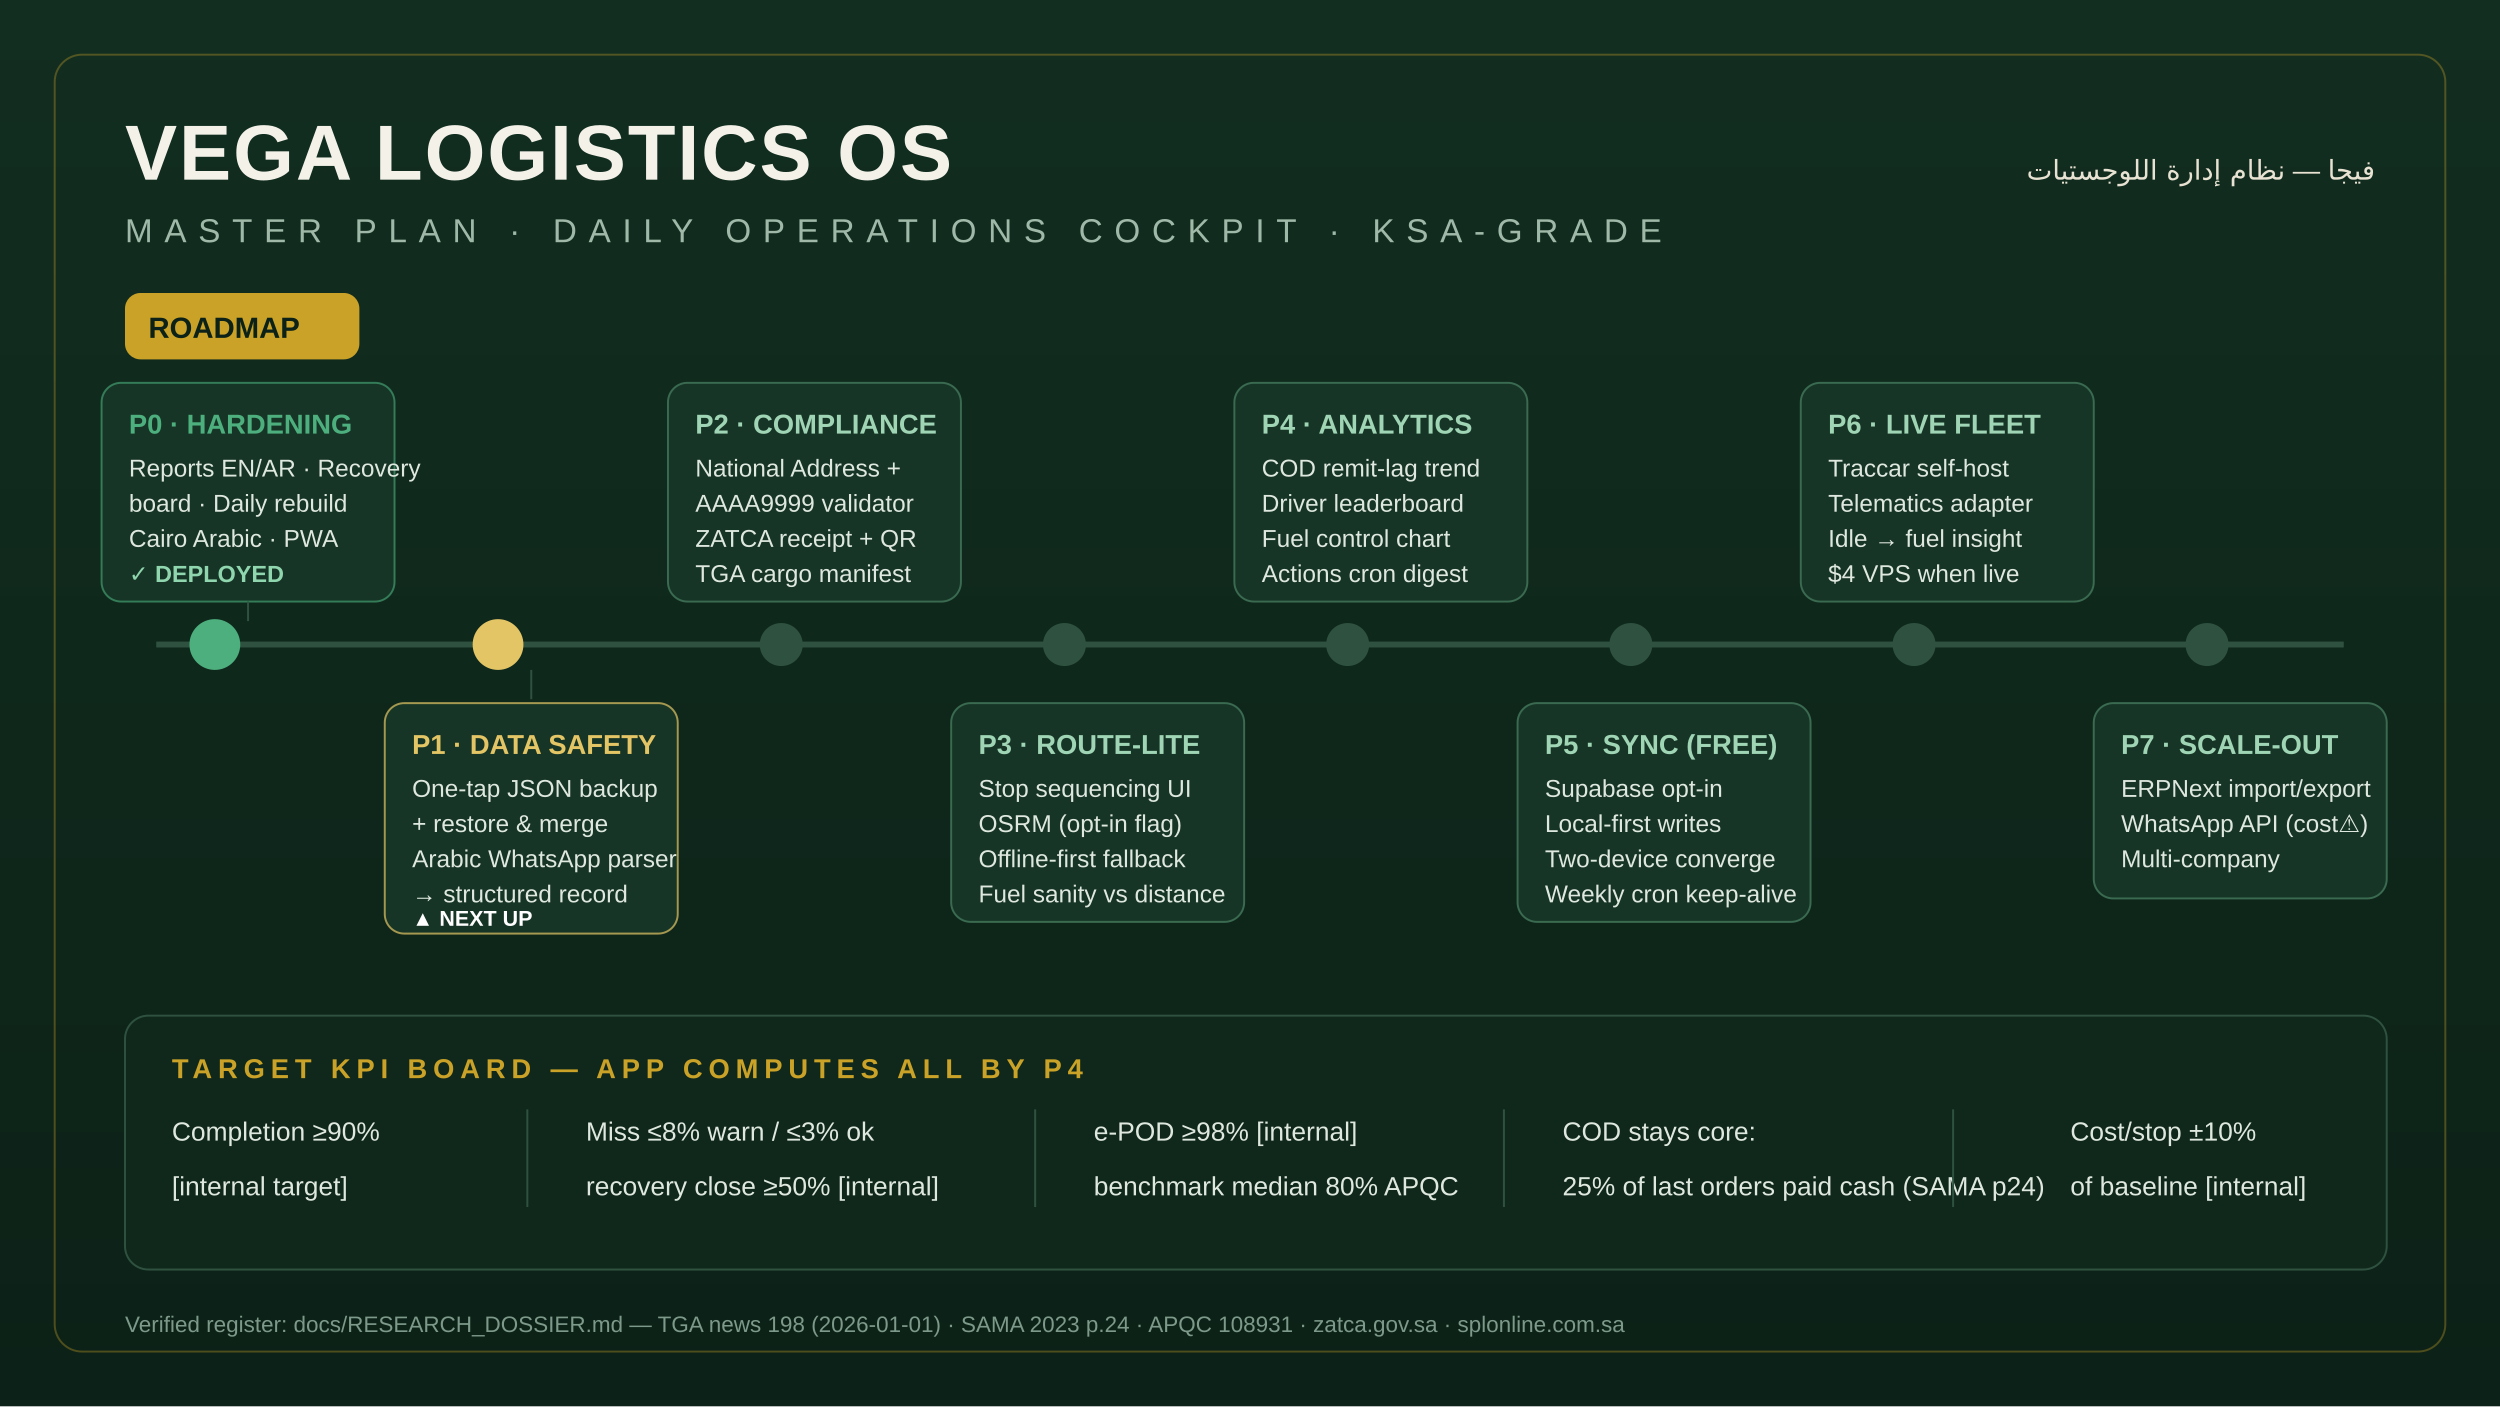
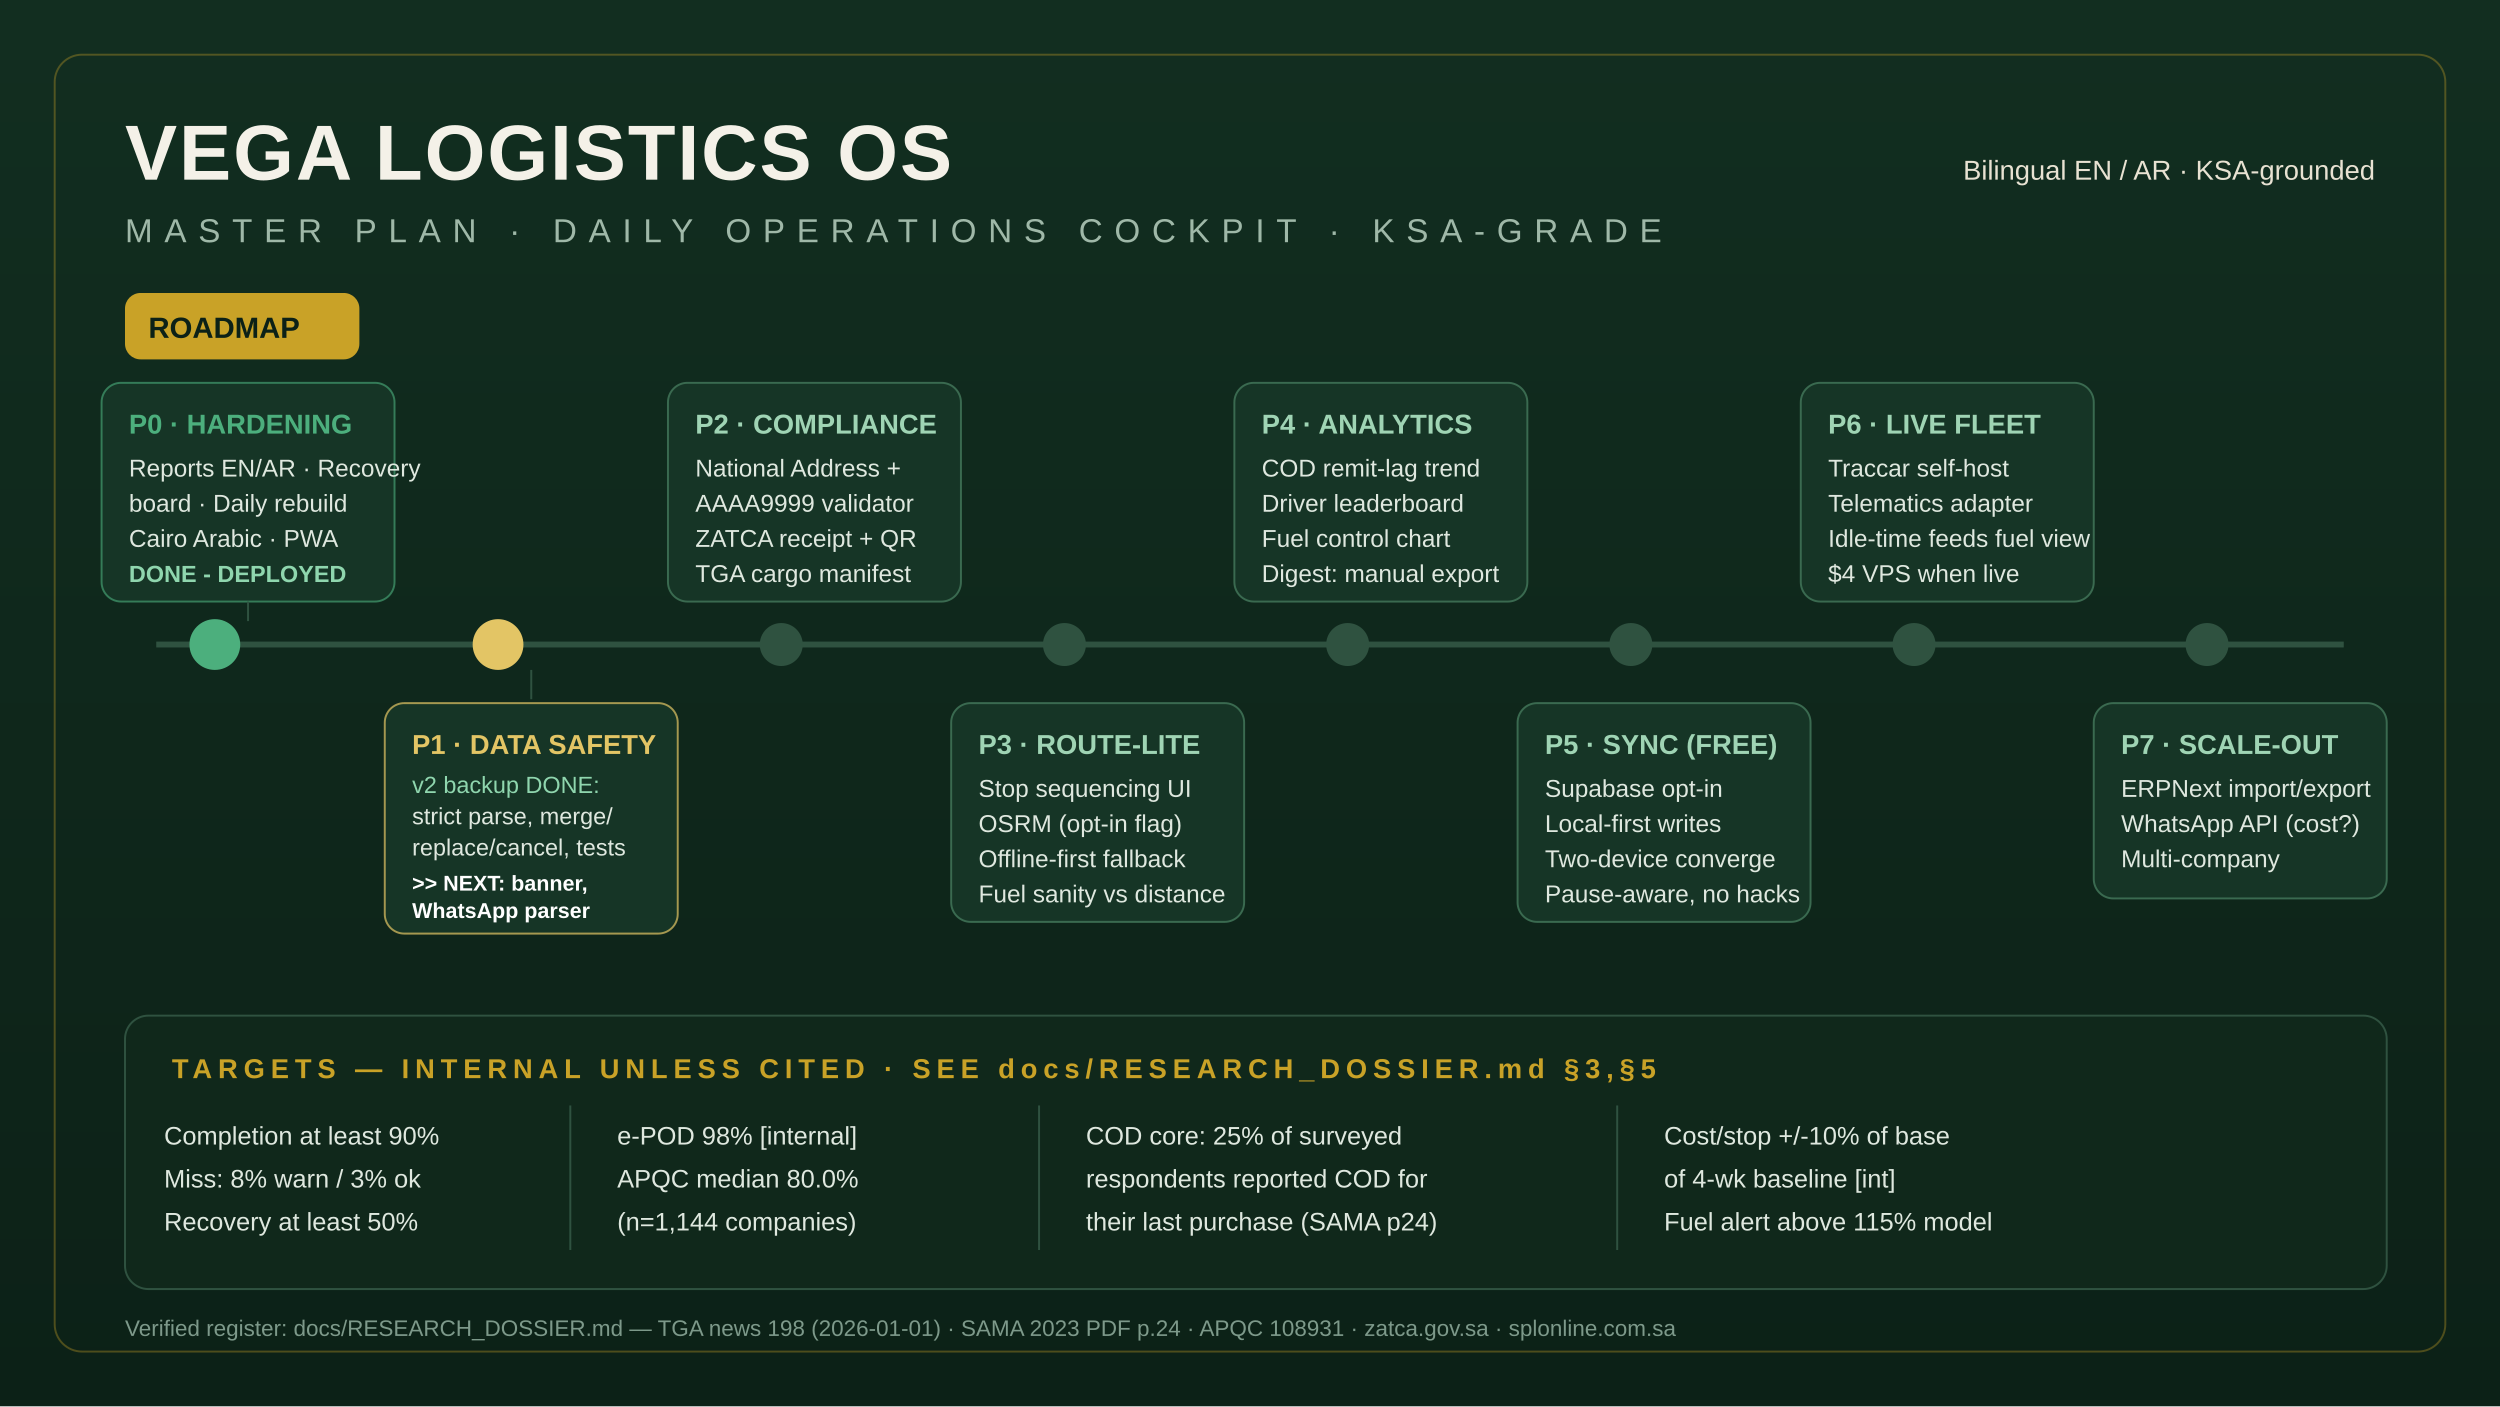
<svg xmlns="http://www.w3.org/2000/svg" viewBox="0 0 1280 720" font-family="Archivo, Arial, sans-serif">
  <defs>
    <linearGradient id="pine" x1="0" y1="0" x2="0" y2="1">
      <stop offset="0" stop-color="#122e20" />
      <stop offset="1" stop-color="#0c2117" />
    </linearGradient>
    <linearGradient id="gold" x1="0" y1="0" x2="1" y2="0">
      <stop offset="0" stop-color="#c9a227" />
      <stop offset="1" stop-color="#e3c565" />
    </linearGradient>
  </defs>
  <rect width="1280" height="720" fill="url(#pine)" />
  <rect x="28" y="28" width="1224" height="664" fill="none" stroke="#c9a227" stroke-opacity=".35" rx="14" />
  <text x="64" y="92" fill="#f4f1e8" font-size="40" font-weight="800" letter-spacing="1">VEGA LOGISTICS OS</text>
  <text x="64" y="124" fill="#9fb8a8" font-size="17" letter-spacing="6">MASTER PLAN · DAILY OPERATIONS COCKPIT · KSA-GRADE</text>
  <rect x="64" y="150" width="120" height="34" rx="8" fill="#c9a227" />
  <text x="76" y="173" fill="#0c2117" font-size="15" font-weight="700">ROADMAP</text>
-   <text x="1216" y="92" text-anchor="end" fill="#e8e2d2" font-size="14">فيجا — نظام إدارة اللوجستيات</text>
+   <text x="1216" y="92" text-anchor="end" fill="#e8e2d2" font-size="14">Bilingual EN / AR · KSA-grounded</text>
  <line x1="80" y1="330" x2="1200" y2="330" stroke="#2f5240" stroke-width="3" />
  <g>
    <circle cx="110" cy="330" r="13" fill="#4caf7d" />
    <rect x="52" y="196" width="150" height="112" rx="10" fill="#163526" stroke="#4caf7d" stroke-opacity=".6" />
    <text x="66" y="222" fill="#4caf7d" font-size="14" font-weight="700">P0 · HARDENING</text>
    <text x="66" y="244" fill="#dfe8df" font-size="12.5">Reports EN/AR · Recovery</text>
    <text x="66" y="262" fill="#dfe8df" font-size="12.5">board · Daily rebuild</text>
    <text x="66" y="280" fill="#dfe8df" font-size="12.5">Cairo Arabic · PWA</text>
-     <text x="66" y="298" fill="#8fd6ae" font-size="12" font-weight="700">✓ DEPLOYED</text>
+     <text x="66" y="298" fill="#8fd6ae" font-size="12" font-weight="700">DONE - DEPLOYED</text>
    <line x1="127" y1="308" x2="127" y2="318" stroke="#2f5240" />
  </g>
  <g>
    <circle cx="255" cy="330" r="13" fill="#e3c565" />
    <rect x="197" y="360" width="150" height="118" rx="10" fill="#163526" stroke="#e3c565" stroke-opacity=".7" />
    <text x="211" y="386" fill="#e3c565" font-size="14" font-weight="700">P1 · DATA SAFETY</text>
-     <text x="211" y="408" fill="#dfe8df" font-size="12.5">One-tap JSON backup</text>
-     <text x="211" y="426" fill="#dfe8df" font-size="12.5">+ restore &amp; merge</text>
-     <text x="211" y="444" fill="#dfe8df" font-size="12.5">Arabic WhatsApp parser</text>
-     <text x="211" y="462" fill="#dfe8df" font-size="12.5">→ structured record</text>
-     <text x="211" y="474" fill="#fff" font-size="11" font-weight="700">▲ NEXT UP</text>
+     <text x="211" y="406" fill="#8fd6ae" font-size="12">v2 backup DONE:</text>
+     <text x="211" y="422" fill="#dfe8df" font-size="12">strict parse, merge/</text>
+     <text x="211" y="438" fill="#dfe8df" font-size="12">replace/cancel, tests</text>
+     <text x="211" y="456" fill="#fff" font-size="11" font-weight="700">&gt;&gt; NEXT: banner,</text>
+     <text x="211" y="470" fill="#fff" font-size="11" font-weight="700">WhatsApp parser</text>
    <line x1="272" y1="343" x2="272" y2="358" stroke="#2f5240" />
  </g>
  <g>
    <circle cx="400" cy="330" r="11" fill="#2f5240" />
    <rect x="342" y="196" width="150" height="112" rx="10" fill="#163526" stroke="#3a6a50" />
    <text x="356" y="222" fill="#9fd4b4" font-size="14" font-weight="700">P2 · COMPLIANCE</text>
    <text x="356" y="244" fill="#dfe8df" font-size="12.5">National Address +</text>
    <text x="356" y="262" fill="#dfe8df" font-size="12.5">AAAA9999 validator</text>
    <text x="356" y="280" fill="#dfe8df" font-size="12.5">ZATCA receipt + QR</text>
    <text x="356" y="298" fill="#dfe8df" font-size="12.5">TGA cargo manifest</text>
  </g>
  <g>
    <circle cx="545" cy="330" r="11" fill="#2f5240" />
    <rect x="487" y="360" width="150" height="112" rx="10" fill="#163526" stroke="#3a6a50" />
    <text x="501" y="386" fill="#9fd4b4" font-size="14" font-weight="700">P3 · ROUTE-LITE</text>
    <text x="501" y="408" fill="#dfe8df" font-size="12.5">Stop sequencing UI</text>
    <text x="501" y="426" fill="#dfe8df" font-size="12.5">OSRM (opt-in flag)</text>
    <text x="501" y="444" fill="#dfe8df" font-size="12.5">Offline-first fallback</text>
    <text x="501" y="462" fill="#dfe8df" font-size="12.5">Fuel sanity vs distance</text>
  </g>
  <g>
    <circle cx="690" cy="330" r="11" fill="#2f5240" />
    <rect x="632" y="196" width="150" height="112" rx="10" fill="#163526" stroke="#3a6a50" />
    <text x="646" y="222" fill="#9fd4b4" font-size="14" font-weight="700">P4 · ANALYTICS</text>
    <text x="646" y="244" fill="#dfe8df" font-size="12.5">COD remit-lag trend</text>
    <text x="646" y="262" fill="#dfe8df" font-size="12.5">Driver leaderboard</text>
    <text x="646" y="280" fill="#dfe8df" font-size="12.5">Fuel control chart</text>
-     <text x="646" y="298" fill="#dfe8df" font-size="12.5">Actions cron digest</text>
+     <text x="646" y="298" fill="#dfe8df" font-size="12.5">Digest: manual export</text>
  </g>
  <g>
    <circle cx="835" cy="330" r="11" fill="#2f5240" />
    <rect x="777" y="360" width="150" height="112" rx="10" fill="#163526" stroke="#3a6a50" />
    <text x="791" y="386" fill="#9fd4b4" font-size="14" font-weight="700">P5 · SYNC (FREE)</text>
    <text x="791" y="408" fill="#dfe8df" font-size="12.5">Supabase opt-in</text>
    <text x="791" y="426" fill="#dfe8df" font-size="12.5">Local-first writes</text>
    <text x="791" y="444" fill="#dfe8df" font-size="12.5">Two-device converge</text>
-     <text x="791" y="462" fill="#dfe8df" font-size="12.5">Weekly cron keep-alive</text>
+     <text x="791" y="462" fill="#dfe8df" font-size="12.5">Pause-aware, no hacks</text>
  </g>
  <g>
    <circle cx="980" cy="330" r="11" fill="#2f5240" />
    <rect x="922" y="196" width="150" height="112" rx="10" fill="#163526" stroke="#3a6a50" />
    <text x="936" y="222" fill="#9fd4b4" font-size="14" font-weight="700">P6 · LIVE FLEET</text>
    <text x="936" y="244" fill="#dfe8df" font-size="12.5">Traccar self-host</text>
    <text x="936" y="262" fill="#dfe8df" font-size="12.5">Telematics adapter</text>
-     <text x="936" y="280" fill="#dfe8df" font-size="12.5">Idle → fuel insight</text>
+     <text x="936" y="280" fill="#dfe8df" font-size="12.5">Idle-time feeds fuel view</text>
    <text x="936" y="298" fill="#dfe8df" font-size="12.5">$4 VPS when live</text>
  </g>
  <g>
    <circle cx="1130" cy="330" r="11" fill="#2f5240" />
    <rect x="1072" y="360" width="150" height="100" rx="10" fill="#163526" stroke="#3a6a50" />
    <text x="1086" y="386" fill="#9fd4b4" font-size="14" font-weight="700">P7 · SCALE-OUT</text>
    <text x="1086" y="408" fill="#dfe8df" font-size="12.5">ERPNext import/export</text>
-     <text x="1086" y="426" fill="#dfe8df" font-size="12.5">WhatsApp API (cost⚠)</text>
+     <text x="1086" y="426" fill="#dfe8df" font-size="12.5">WhatsApp API (cost?)</text>
    <text x="1086" y="444" fill="#dfe8df" font-size="12.5">Multi-company</text>
  </g>
-   <rect x="64" y="520" width="1158" height="130" rx="12" fill="#10281b" stroke="#2f5240" />
-   <text x="88" y="552" fill="#c9a227" font-size="14" font-weight="800" letter-spacing="3">TARGET KPI BOARD — APP COMPUTES ALL BY P4</text>
-   <g fill="#dfe8df" font-size="13.5">
-     <text x="88" y="584">Completion ≥90%</text>
-     <text x="88" y="612">[internal target]</text>
-     <text x="300" y="584">Miss ≤8% warn / ≤3% ok</text>
-     <text x="300" y="612">recovery close ≥50% [internal]</text>
-     <text x="560" y="584">e-POD ≥98% [internal]</text>
-     <text x="560" y="612">benchmark median 80% APQC</text>
-     <text x="800" y="584">COD stays core:</text>
-     <text x="800" y="612">25% of last orders paid cash (SAMA p24)</text>
-     <text x="1060" y="584">Cost/stop ±10%</text>
-     <text x="1060" y="612">of baseline [internal]</text>
+   <rect x="64" y="520" width="1158" height="140" rx="12" fill="#10281b" stroke="#2f5240" />
+   <text x="88" y="552" fill="#c9a227" font-size="14" font-weight="800" letter-spacing="3">TARGETS — INTERNAL UNLESS CITED · SEE docs/RESEARCH_DOSSIER.md §3,§5</text>
+   <g fill="#dfe8df" font-size="13">
+     <text x="84" y="586">Completion at least 90%</text>
+     <text x="84" y="608">Miss: 8% warn / 3% ok</text>
+     <text x="84" y="630">Recovery at least 50%</text>
+     <text x="316" y="586">e-POD 98% [internal]</text>
+     <text x="316" y="608">APQC median 80.0%</text>
+     <text x="316" y="630">(n=1,144 companies)</text>
+     <text x="556" y="586">COD core: 25% of surveyed</text>
+     <text x="556" y="608">respondents reported COD for</text>
+     <text x="556" y="630">their last purchase (SAMA p24)</text>
+     <text x="852" y="586">Cost/stop +/-10% of base</text>
+     <text x="852" y="608">of 4-wk baseline [int]</text>
+     <text x="852" y="630">Fuel alert above 115% model</text>
  </g>
-   <line x1="270" y1="568" x2="270" y2="618" stroke="#2f5240" />
-   <line x1="530" y1="568" x2="530" y2="618" stroke="#2f5240" />
-   <line x1="770" y1="568" x2="770" y2="618" stroke="#2f5240" />
-   <line x1="1000" y1="568" x2="1000" y2="618" stroke="#2f5240" />
-   <text x="64" y="682" fill="#7d998a" font-size="11.5">Verified register: docs/RESEARCH_DOSSIER.md — TGA news 198 (2026-01-01) · SAMA 2023 p.24 · APQC 108931 · zatca.gov.sa · splonline.com.sa</text>
+   <line x1="292" y1="566" x2="292" y2="640" stroke="#2f5240" />
+   <line x1="532" y1="566" x2="532" y2="640" stroke="#2f5240" />
+   <line x1="828" y1="566" x2="828" y2="640" stroke="#2f5240" />
+   <text x="64" y="684" fill="#7d998a" font-size="11.5">Verified register: docs/RESEARCH_DOSSIER.md — TGA news 198 (2026-01-01) · SAMA 2023 PDF p.24 · APQC 108931 · zatca.gov.sa · splonline.com.sa</text>
</svg>
